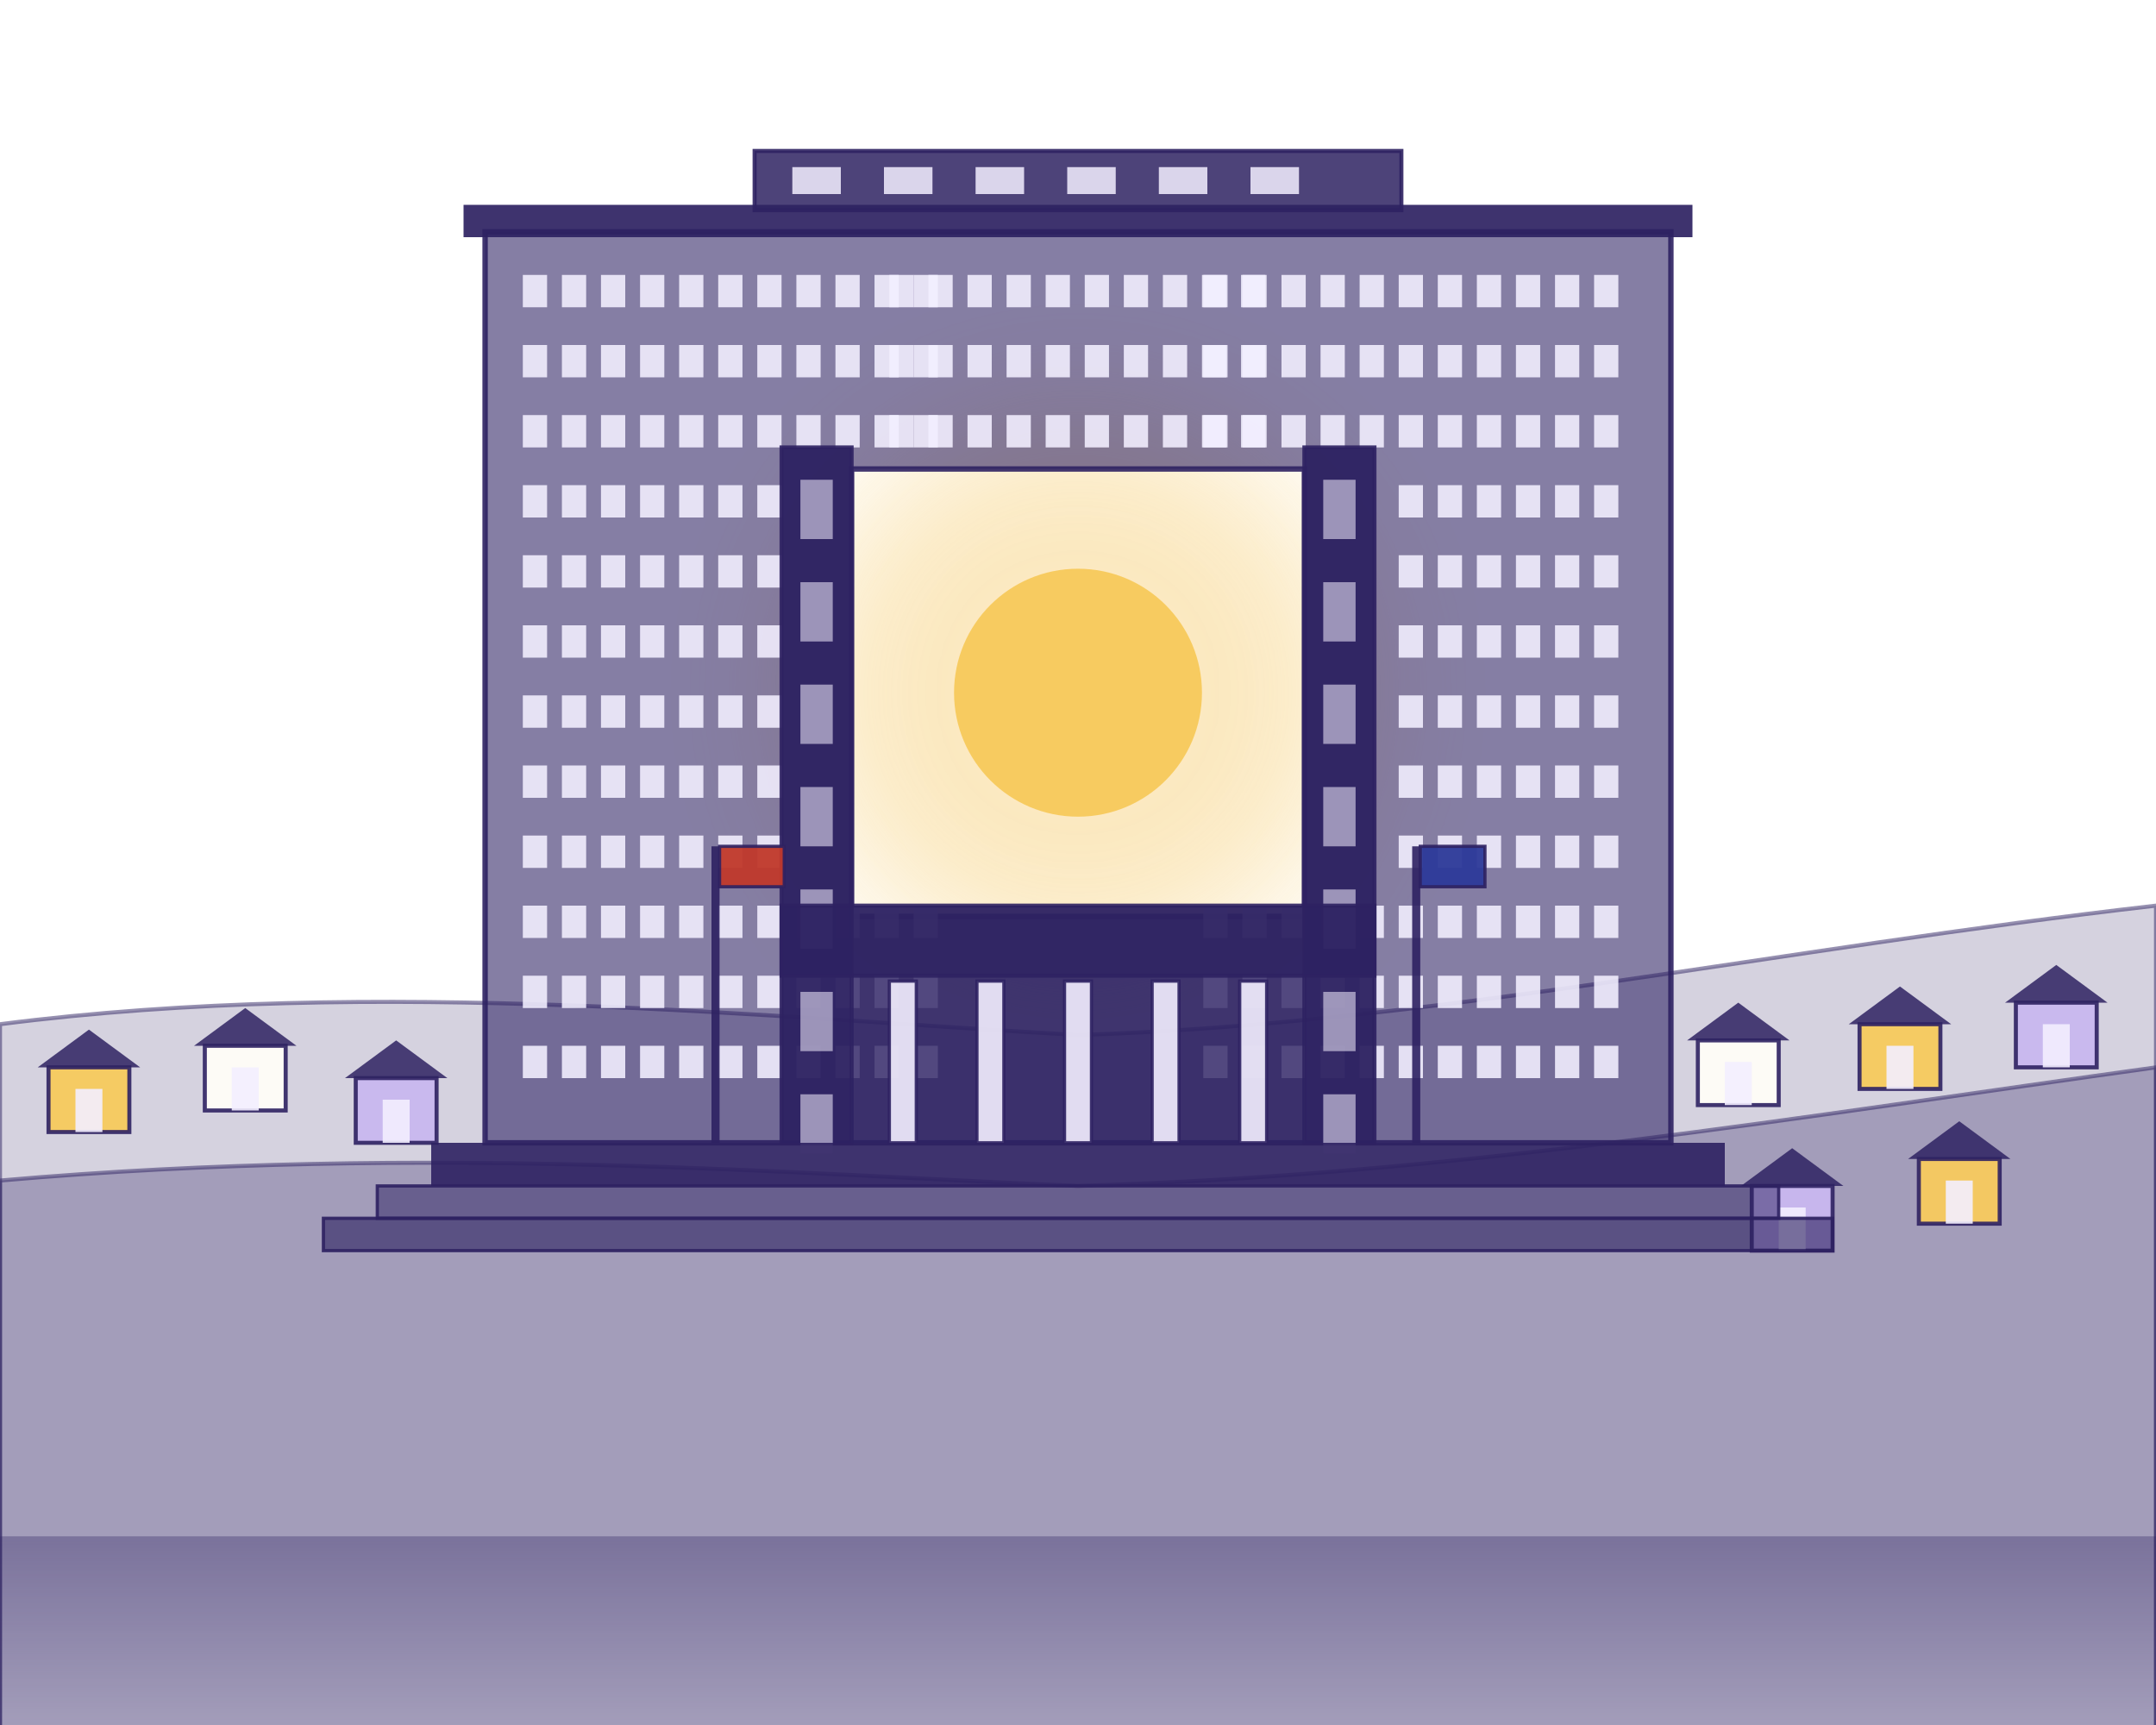
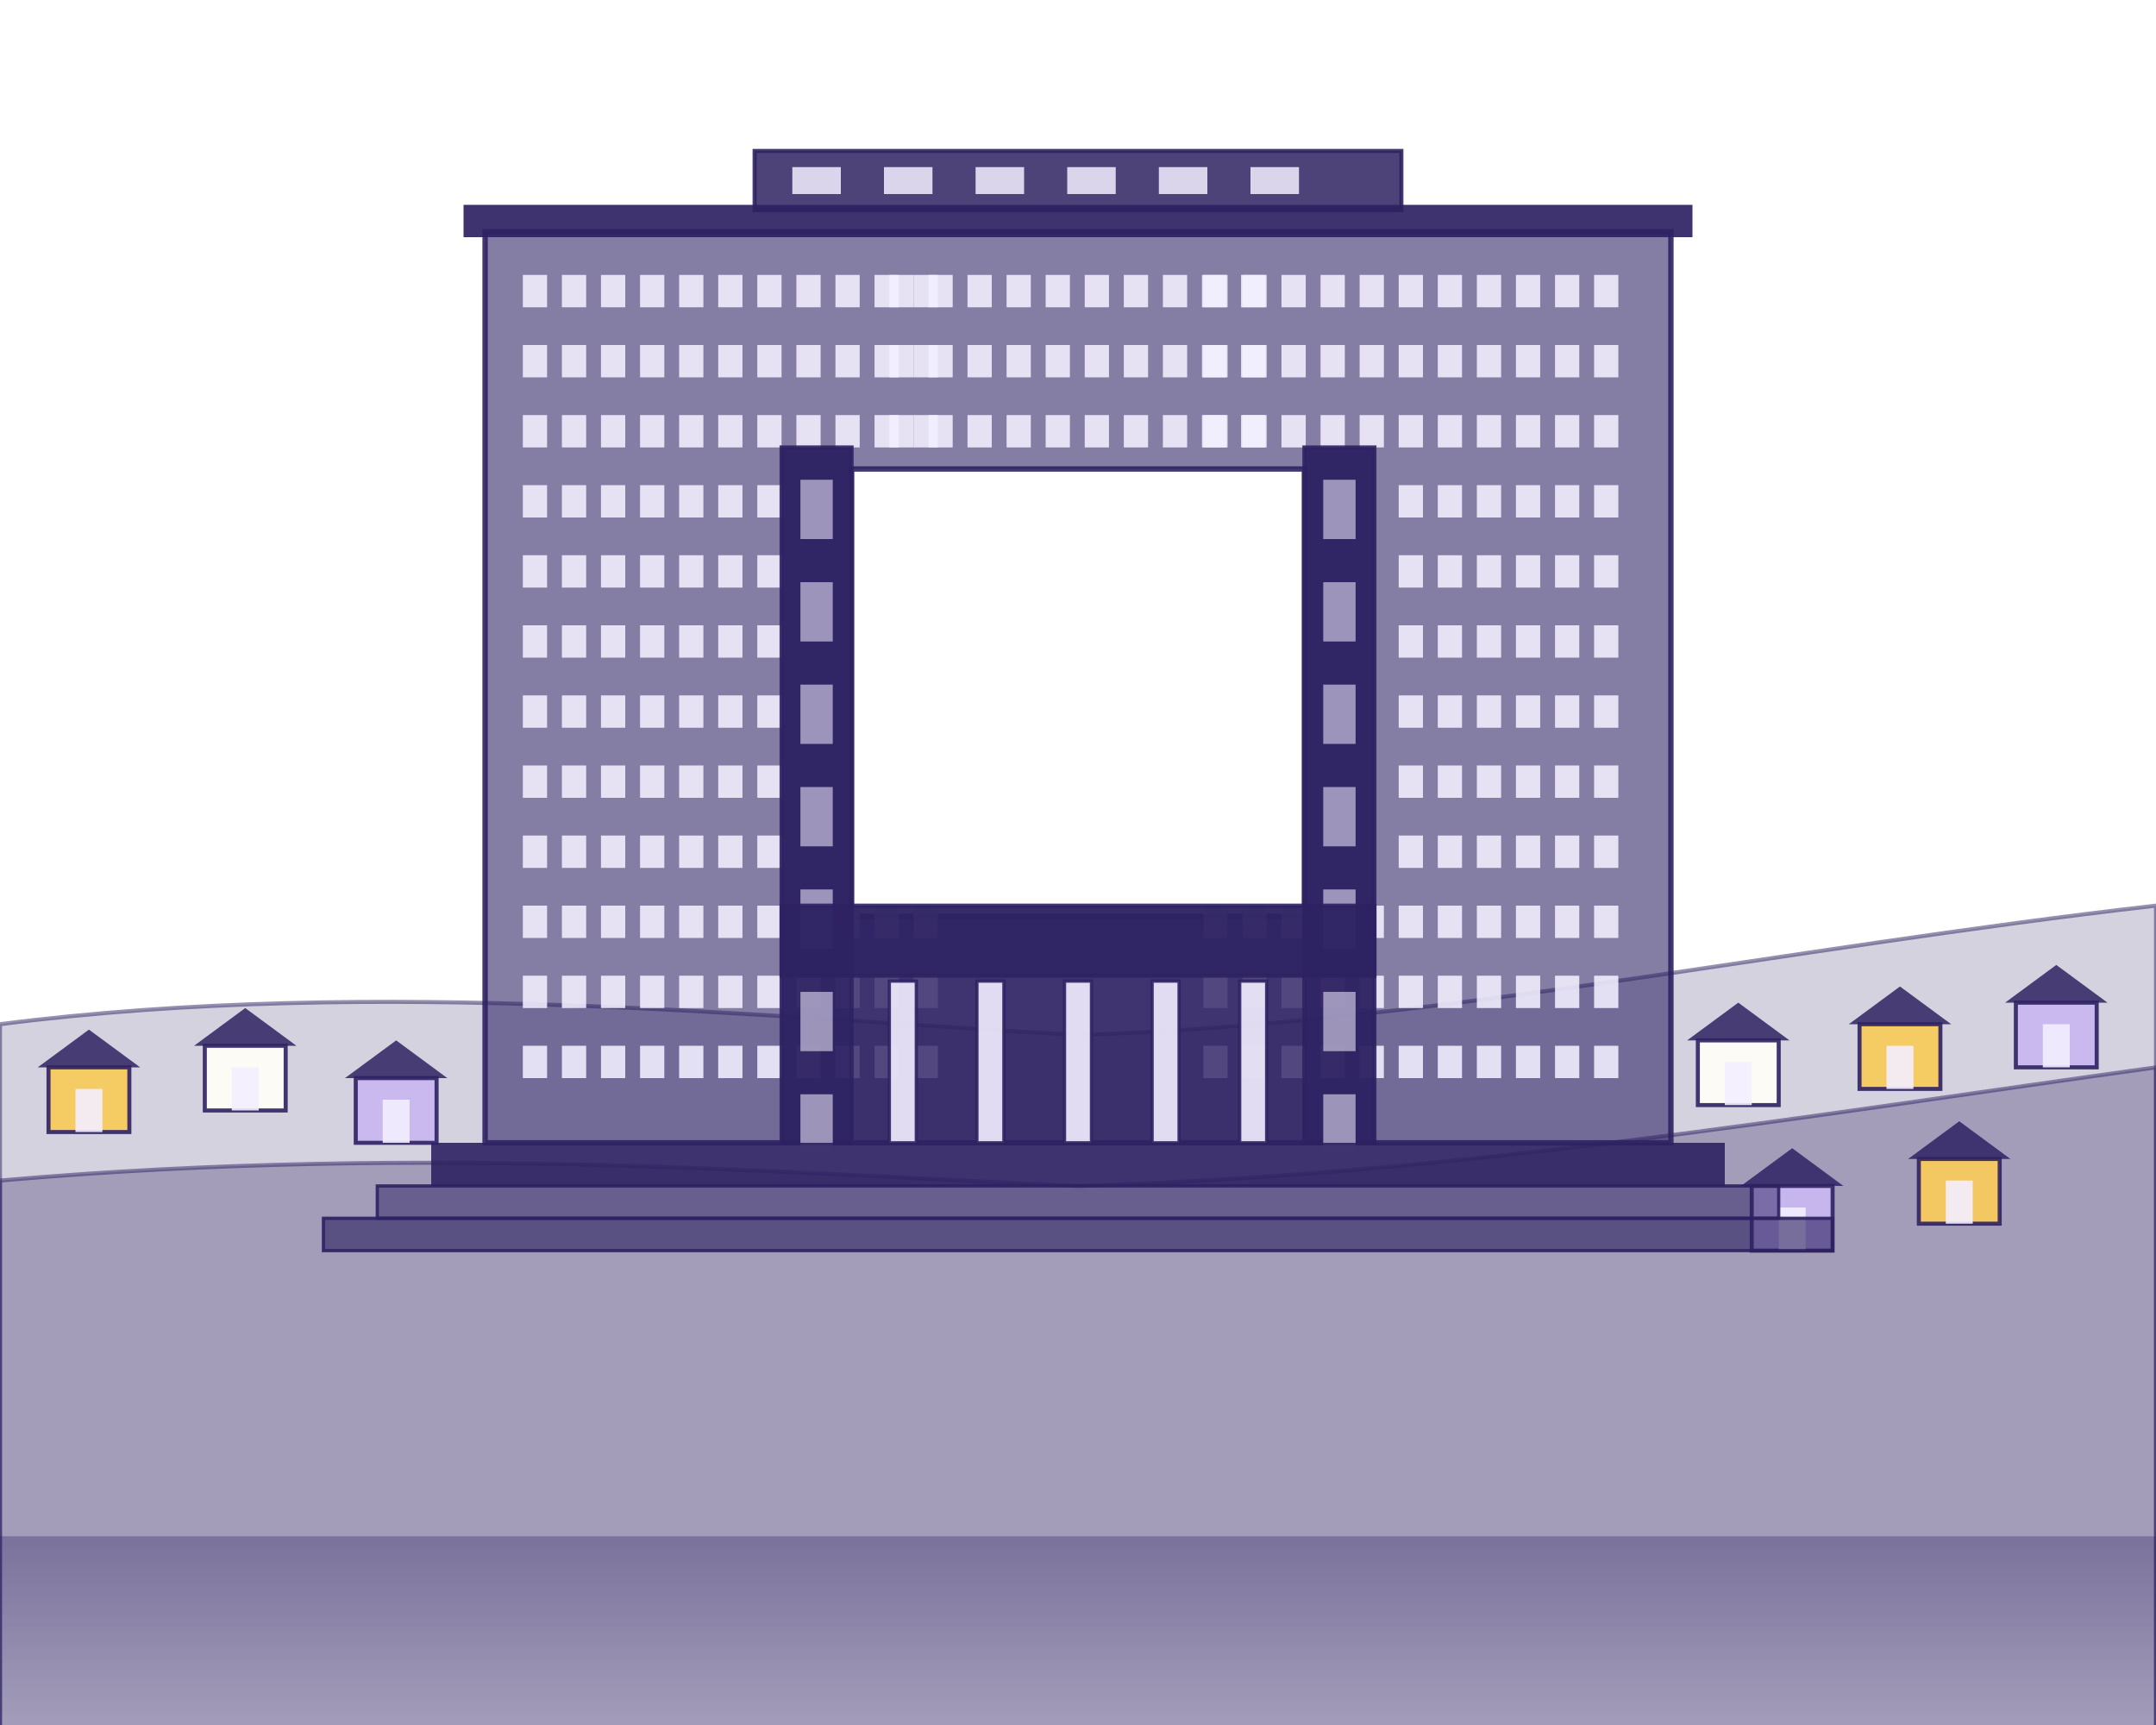
<svg xmlns="http://www.w3.org/2000/svg" viewBox="0 0 800 640" preserveAspectRatio="xMaxYMax slice">
  <defs>
    <filter id="g" x="-100%" y="-100%" width="300%" height="300%">
      <feGaussianBlur stdDeviation="26" />
    </filter>
    <linearGradient id="suelo" x1="0" y1="0" x2="0" y2="1">
      <stop offset="0" stop-color="#2e2262" stop-opacity=".35" />
      <stop offset="1" stop-color="#2e2262" stop-opacity="0" />
    </linearGradient>
  </defs>
-   <circle cx="400.0" cy="257.0" r="105" fill="#f2b42a" opacity=".3" filter="url(#g)" />
-   <circle cx="400.0" cy="257.0" r="46" fill="#f7cb5e" opacity=".97" />
  <path d="M0 380 C140 362 290 378 400 384 C530 380 660 352 800 336 L800 760 L0 760Z" fill="#2e2262" fill-opacity=".2" stroke="#2e2262" stroke-opacity=".5" stroke-width="1.5" />
  <path d="M0 438 C160 424 300 436 400 440 C540 436 670 414 800 396 L800 760 L0 760Z" fill="#2e2262" fill-opacity=".3" stroke="#2e2262" stroke-opacity=".5" stroke-width="1.5" />
  <rect x="18" y="396" width="30" height="24" fill="#f7cb5e" fill-opacity="0.95" stroke="#2e2262" stroke-width="1.5" stroke-opacity=".9" />
  <polygon points="14,396 33,382 52,396" fill="#2e2262" fill-opacity=".85" />
  <rect x="28" y="404" width="10" height="16" fill="#f3efff" fill-opacity="0.9" />
  <rect x="76" y="388" width="30" height="24" fill="#fffdf8" fill-opacity="0.95" stroke="#2e2262" stroke-width="1.5" stroke-opacity=".9" />
  <polygon points="72,388 91,374 110,388" fill="#2e2262" fill-opacity=".85" />
  <rect x="86" y="396" width="10" height="16" fill="#f3efff" fill-opacity="0.9" />
  <rect x="132" y="400" width="30" height="24" fill="#c9b8f0" fill-opacity="0.95" stroke="#2e2262" stroke-width="1.5" stroke-opacity=".9" />
  <polygon points="128,400 147,386 166,400" fill="#2e2262" fill-opacity=".85" />
  <rect x="142" y="408" width="10" height="16" fill="#f3efff" fill-opacity="0.9" />
  <rect x="630" y="386" width="30" height="24" fill="#fffdf8" fill-opacity="0.95" stroke="#2e2262" stroke-width="1.5" stroke-opacity=".9" />
  <polygon points="626,386 645,372 664,386" fill="#2e2262" fill-opacity=".85" />
  <rect x="640" y="394" width="10" height="16" fill="#f3efff" fill-opacity="0.9" />
  <rect x="690" y="380" width="30" height="24" fill="#f7cb5e" fill-opacity="0.95" stroke="#2e2262" stroke-width="1.5" stroke-opacity=".9" />
  <polygon points="686,380 705,366 724,380" fill="#2e2262" fill-opacity=".85" />
  <rect x="700" y="388" width="10" height="16" fill="#f3efff" fill-opacity="0.9" />
  <rect x="748" y="372" width="30" height="24" fill="#c9b8f0" fill-opacity="0.95" stroke="#2e2262" stroke-width="1.5" stroke-opacity=".9" />
  <polygon points="744,372 763,358 782,372" fill="#2e2262" fill-opacity=".85" />
  <rect x="758" y="380" width="10" height="16" fill="#f3efff" fill-opacity="0.9" />
  <rect x="650" y="440" width="30" height="24" fill="#c9b8f0" fill-opacity="0.95" stroke="#2e2262" stroke-width="1.5" stroke-opacity=".9" />
  <polygon points="646,440 665,426 684,440" fill="#2e2262" fill-opacity=".85" />
  <rect x="660" y="448" width="10" height="16" fill="#f3efff" fill-opacity="0.9" />
  <rect x="712" y="430" width="30" height="24" fill="#f7cb5e" fill-opacity="0.95" stroke="#2e2262" stroke-width="1.5" stroke-opacity=".9" />
  <polygon points="708,430 727,416 746,430" fill="#2e2262" fill-opacity=".85" />
  <rect x="722" y="438" width="10" height="16" fill="#f3efff" fill-opacity="0.9" />
  <path fill-rule="evenodd" d="M180 86 H620 V424 H180 Z M316.0 174 V340 H484.0 V174 Z" fill="#2e2262" fill-opacity=".58" stroke="#2e2262" stroke-width="2" stroke-opacity=".9" />
  <rect x="172" y="76" width="456" height="12" fill="#2e2262" fill-opacity="0.92" />
  <rect x="280" y="56" width="240" height="22" fill="#2e2262" fill-opacity="0.85" stroke="#2e2262" stroke-width="1.5" stroke-opacity=".9" />
  <rect x="294" y="62" width="18" height="10" fill="#f3efff" fill-opacity="0.85" />
  <rect x="328" y="62" width="18" height="10" fill="#f3efff" fill-opacity="0.85" />
  <rect x="362" y="62" width="18" height="10" fill="#f3efff" fill-opacity="0.85" />
  <rect x="396" y="62" width="18" height="10" fill="#f3efff" fill-opacity="0.85" />
  <rect x="430" y="62" width="18" height="10" fill="#f3efff" fill-opacity="0.85" />
  <rect x="464" y="62" width="18" height="10" fill="#f3efff" fill-opacity="0.85" />
  <rect x="194.0" y="102" width="9" height="12" fill="#f3efff" fill-opacity="0.88" />
  <rect x="446.5" y="102" width="9" height="12" fill="#f3efff" fill-opacity="0.88" />
  <rect x="208.5" y="102" width="9" height="12" fill="#f3efff" fill-opacity="0.88" />
  <rect x="461.0" y="102" width="9" height="12" fill="#f3efff" fill-opacity="0.88" />
  <rect x="223.0" y="102" width="9" height="12" fill="#f3efff" fill-opacity="0.88" />
  <rect x="475.5" y="102" width="9" height="12" fill="#f3efff" fill-opacity="0.88" />
  <rect x="237.5" y="102" width="9" height="12" fill="#f3efff" fill-opacity="0.88" />
  <rect x="490.0" y="102" width="9" height="12" fill="#f3efff" fill-opacity="0.88" />
  <rect x="252.0" y="102" width="9" height="12" fill="#f3efff" fill-opacity="0.88" />
  <rect x="504.5" y="102" width="9" height="12" fill="#f3efff" fill-opacity="0.88" />
  <rect x="266.5" y="102" width="9" height="12" fill="#f3efff" fill-opacity="0.88" />
  <rect x="519.0" y="102" width="9" height="12" fill="#f3efff" fill-opacity="0.88" />
  <rect x="281.0" y="102" width="9" height="12" fill="#f3efff" fill-opacity="0.88" />
  <rect x="533.5" y="102" width="9" height="12" fill="#f3efff" fill-opacity="0.88" />
  <rect x="295.5" y="102" width="9" height="12" fill="#f3efff" fill-opacity="0.88" />
  <rect x="548.0" y="102" width="9" height="12" fill="#f3efff" fill-opacity="0.88" />
  <rect x="310.0" y="102" width="9" height="12" fill="#f3efff" fill-opacity="0.88" />
  <rect x="562.5" y="102" width="9" height="12" fill="#f3efff" fill-opacity="0.88" />
  <rect x="324.5" y="102" width="9" height="12" fill="#f3efff" fill-opacity="0.88" />
  <rect x="577.0" y="102" width="9" height="12" fill="#f3efff" fill-opacity="0.88" />
  <rect x="339.0" y="102" width="9" height="12" fill="#f3efff" fill-opacity="0.88" />
  <rect x="591.5" y="102" width="9" height="12" fill="#f3efff" fill-opacity="0.88" />
  <rect x="194.0" y="128" width="9" height="12" fill="#f3efff" fill-opacity="0.88" />
  <rect x="446.5" y="128" width="9" height="12" fill="#f3efff" fill-opacity="0.88" />
  <rect x="208.5" y="128" width="9" height="12" fill="#f3efff" fill-opacity="0.88" />
  <rect x="461.0" y="128" width="9" height="12" fill="#f3efff" fill-opacity="0.88" />
  <rect x="223.0" y="128" width="9" height="12" fill="#f3efff" fill-opacity="0.88" />
  <rect x="475.5" y="128" width="9" height="12" fill="#f3efff" fill-opacity="0.88" />
  <rect x="237.5" y="128" width="9" height="12" fill="#f3efff" fill-opacity="0.88" />
  <rect x="490.0" y="128" width="9" height="12" fill="#f3efff" fill-opacity="0.88" />
  <rect x="252.0" y="128" width="9" height="12" fill="#f3efff" fill-opacity="0.88" />
  <rect x="504.5" y="128" width="9" height="12" fill="#f3efff" fill-opacity="0.88" />
  <rect x="266.5" y="128" width="9" height="12" fill="#f3efff" fill-opacity="0.88" />
  <rect x="519.0" y="128" width="9" height="12" fill="#f3efff" fill-opacity="0.88" />
  <rect x="281.0" y="128" width="9" height="12" fill="#f3efff" fill-opacity="0.88" />
  <rect x="533.5" y="128" width="9" height="12" fill="#f3efff" fill-opacity="0.88" />
  <rect x="295.5" y="128" width="9" height="12" fill="#f3efff" fill-opacity="0.88" />
  <rect x="548.0" y="128" width="9" height="12" fill="#f3efff" fill-opacity="0.88" />
  <rect x="310.0" y="128" width="9" height="12" fill="#f3efff" fill-opacity="0.88" />
  <rect x="562.5" y="128" width="9" height="12" fill="#f3efff" fill-opacity="0.88" />
  <rect x="324.5" y="128" width="9" height="12" fill="#f3efff" fill-opacity="0.88" />
  <rect x="577.0" y="128" width="9" height="12" fill="#f3efff" fill-opacity="0.88" />
  <rect x="339.0" y="128" width="9" height="12" fill="#f3efff" fill-opacity="0.88" />
  <rect x="591.5" y="128" width="9" height="12" fill="#f3efff" fill-opacity="0.88" />
  <rect x="194.0" y="154" width="9" height="12" fill="#f3efff" fill-opacity="0.88" />
  <rect x="446.5" y="154" width="9" height="12" fill="#f3efff" fill-opacity="0.88" />
  <rect x="208.5" y="154" width="9" height="12" fill="#f3efff" fill-opacity="0.88" />
  <rect x="461.0" y="154" width="9" height="12" fill="#f3efff" fill-opacity="0.88" />
  <rect x="223.0" y="154" width="9" height="12" fill="#f3efff" fill-opacity="0.88" />
  <rect x="475.5" y="154" width="9" height="12" fill="#f3efff" fill-opacity="0.88" />
  <rect x="237.5" y="154" width="9" height="12" fill="#f3efff" fill-opacity="0.88" />
  <rect x="490.0" y="154" width="9" height="12" fill="#f3efff" fill-opacity="0.88" />
  <rect x="252.0" y="154" width="9" height="12" fill="#f3efff" fill-opacity="0.88" />
  <rect x="504.5" y="154" width="9" height="12" fill="#f3efff" fill-opacity="0.88" />
  <rect x="266.5" y="154" width="9" height="12" fill="#f3efff" fill-opacity="0.88" />
  <rect x="519.0" y="154" width="9" height="12" fill="#f3efff" fill-opacity="0.88" />
  <rect x="281.0" y="154" width="9" height="12" fill="#f3efff" fill-opacity="0.88" />
  <rect x="533.5" y="154" width="9" height="12" fill="#f3efff" fill-opacity="0.88" />
  <rect x="295.5" y="154" width="9" height="12" fill="#f3efff" fill-opacity="0.88" />
  <rect x="548.0" y="154" width="9" height="12" fill="#f3efff" fill-opacity="0.88" />
  <rect x="310.0" y="154" width="9" height="12" fill="#f3efff" fill-opacity="0.88" />
  <rect x="562.5" y="154" width="9" height="12" fill="#f3efff" fill-opacity="0.88" />
  <rect x="324.5" y="154" width="9" height="12" fill="#f3efff" fill-opacity="0.88" />
  <rect x="577.0" y="154" width="9" height="12" fill="#f3efff" fill-opacity="0.88" />
  <rect x="339.0" y="154" width="9" height="12" fill="#f3efff" fill-opacity="0.88" />
  <rect x="591.5" y="154" width="9" height="12" fill="#f3efff" fill-opacity="0.88" />
  <rect x="194.0" y="180" width="9" height="12" fill="#f3efff" fill-opacity="0.88" />
  <rect x="208.5" y="180" width="9" height="12" fill="#f3efff" fill-opacity="0.88" />
  <rect x="223.0" y="180" width="9" height="12" fill="#f3efff" fill-opacity="0.88" />
  <rect x="237.5" y="180" width="9" height="12" fill="#f3efff" fill-opacity="0.88" />
  <rect x="252.0" y="180" width="9" height="12" fill="#f3efff" fill-opacity="0.88" />
  <rect x="266.5" y="180" width="9" height="12" fill="#f3efff" fill-opacity="0.88" />
  <rect x="519.0" y="180" width="9" height="12" fill="#f3efff" fill-opacity="0.88" />
  <rect x="281.0" y="180" width="9" height="12" fill="#f3efff" fill-opacity="0.88" />
  <rect x="533.5" y="180" width="9" height="12" fill="#f3efff" fill-opacity="0.88" />
  <rect x="548.0" y="180" width="9" height="12" fill="#f3efff" fill-opacity="0.88" />
  <rect x="562.5" y="180" width="9" height="12" fill="#f3efff" fill-opacity="0.88" />
  <rect x="577.0" y="180" width="9" height="12" fill="#f3efff" fill-opacity="0.88" />
  <rect x="591.5" y="180" width="9" height="12" fill="#f3efff" fill-opacity="0.88" />
  <rect x="194.0" y="206" width="9" height="12" fill="#f3efff" fill-opacity="0.88" />
  <rect x="208.5" y="206" width="9" height="12" fill="#f3efff" fill-opacity="0.88" />
  <rect x="223.0" y="206" width="9" height="12" fill="#f3efff" fill-opacity="0.88" />
  <rect x="237.5" y="206" width="9" height="12" fill="#f3efff" fill-opacity="0.88" />
  <rect x="252.0" y="206" width="9" height="12" fill="#f3efff" fill-opacity="0.88" />
  <rect x="266.5" y="206" width="9" height="12" fill="#f3efff" fill-opacity="0.88" />
  <rect x="519.0" y="206" width="9" height="12" fill="#f3efff" fill-opacity="0.88" />
  <rect x="281.0" y="206" width="9" height="12" fill="#f3efff" fill-opacity="0.88" />
  <rect x="533.5" y="206" width="9" height="12" fill="#f3efff" fill-opacity="0.88" />
  <rect x="548.0" y="206" width="9" height="12" fill="#f3efff" fill-opacity="0.88" />
  <rect x="562.5" y="206" width="9" height="12" fill="#f3efff" fill-opacity="0.88" />
  <rect x="577.0" y="206" width="9" height="12" fill="#f3efff" fill-opacity="0.88" />
  <rect x="591.5" y="206" width="9" height="12" fill="#f3efff" fill-opacity="0.88" />
  <rect x="194.0" y="232" width="9" height="12" fill="#f3efff" fill-opacity="0.88" />
  <rect x="208.5" y="232" width="9" height="12" fill="#f3efff" fill-opacity="0.88" />
  <rect x="223.0" y="232" width="9" height="12" fill="#f3efff" fill-opacity="0.88" />
  <rect x="237.5" y="232" width="9" height="12" fill="#f3efff" fill-opacity="0.88" />
  <rect x="252.0" y="232" width="9" height="12" fill="#f3efff" fill-opacity="0.88" />
  <rect x="266.5" y="232" width="9" height="12" fill="#f3efff" fill-opacity="0.88" />
  <rect x="519.0" y="232" width="9" height="12" fill="#f3efff" fill-opacity="0.88" />
  <rect x="281.0" y="232" width="9" height="12" fill="#f3efff" fill-opacity="0.88" />
  <rect x="533.5" y="232" width="9" height="12" fill="#f3efff" fill-opacity="0.88" />
  <rect x="548.0" y="232" width="9" height="12" fill="#f3efff" fill-opacity="0.88" />
  <rect x="562.5" y="232" width="9" height="12" fill="#f3efff" fill-opacity="0.88" />
  <rect x="577.0" y="232" width="9" height="12" fill="#f3efff" fill-opacity="0.88" />
  <rect x="591.5" y="232" width="9" height="12" fill="#f3efff" fill-opacity="0.88" />
  <rect x="194.0" y="258" width="9" height="12" fill="#f3efff" fill-opacity="0.88" />
  <rect x="208.5" y="258" width="9" height="12" fill="#f3efff" fill-opacity="0.88" />
  <rect x="223.0" y="258" width="9" height="12" fill="#f3efff" fill-opacity="0.88" />
  <rect x="237.5" y="258" width="9" height="12" fill="#f3efff" fill-opacity="0.88" />
  <rect x="252.0" y="258" width="9" height="12" fill="#f3efff" fill-opacity="0.88" />
  <rect x="266.5" y="258" width="9" height="12" fill="#f3efff" fill-opacity="0.88" />
  <rect x="519.0" y="258" width="9" height="12" fill="#f3efff" fill-opacity="0.88" />
  <rect x="281.0" y="258" width="9" height="12" fill="#f3efff" fill-opacity="0.88" />
  <rect x="533.5" y="258" width="9" height="12" fill="#f3efff" fill-opacity="0.88" />
  <rect x="548.0" y="258" width="9" height="12" fill="#f3efff" fill-opacity="0.88" />
  <rect x="562.5" y="258" width="9" height="12" fill="#f3efff" fill-opacity="0.88" />
  <rect x="577.0" y="258" width="9" height="12" fill="#f3efff" fill-opacity="0.88" />
  <rect x="591.5" y="258" width="9" height="12" fill="#f3efff" fill-opacity="0.88" />
  <rect x="194.0" y="284" width="9" height="12" fill="#f3efff" fill-opacity="0.88" />
  <rect x="208.5" y="284" width="9" height="12" fill="#f3efff" fill-opacity="0.88" />
  <rect x="223.0" y="284" width="9" height="12" fill="#f3efff" fill-opacity="0.88" />
  <rect x="237.5" y="284" width="9" height="12" fill="#f3efff" fill-opacity="0.88" />
  <rect x="252.0" y="284" width="9" height="12" fill="#f3efff" fill-opacity="0.88" />
  <rect x="266.5" y="284" width="9" height="12" fill="#f3efff" fill-opacity="0.88" />
  <rect x="519.0" y="284" width="9" height="12" fill="#f3efff" fill-opacity="0.88" />
  <rect x="281.0" y="284" width="9" height="12" fill="#f3efff" fill-opacity="0.88" />
  <rect x="533.5" y="284" width="9" height="12" fill="#f3efff" fill-opacity="0.88" />
  <rect x="548.0" y="284" width="9" height="12" fill="#f3efff" fill-opacity="0.88" />
  <rect x="562.5" y="284" width="9" height="12" fill="#f3efff" fill-opacity="0.88" />
  <rect x="577.0" y="284" width="9" height="12" fill="#f3efff" fill-opacity="0.88" />
  <rect x="591.5" y="284" width="9" height="12" fill="#f3efff" fill-opacity="0.88" />
  <rect x="194.0" y="310" width="9" height="12" fill="#f3efff" fill-opacity="0.88" />
  <rect x="208.5" y="310" width="9" height="12" fill="#f3efff" fill-opacity="0.88" />
  <rect x="223.0" y="310" width="9" height="12" fill="#f3efff" fill-opacity="0.88" />
  <rect x="237.5" y="310" width="9" height="12" fill="#f3efff" fill-opacity="0.88" />
  <rect x="252.0" y="310" width="9" height="12" fill="#f3efff" fill-opacity="0.88" />
  <rect x="266.5" y="310" width="9" height="12" fill="#f3efff" fill-opacity="0.88" />
  <rect x="519.0" y="310" width="9" height="12" fill="#f3efff" fill-opacity="0.88" />
  <rect x="281.0" y="310" width="9" height="12" fill="#f3efff" fill-opacity="0.88" />
  <rect x="533.5" y="310" width="9" height="12" fill="#f3efff" fill-opacity="0.88" />
  <rect x="548.0" y="310" width="9" height="12" fill="#f3efff" fill-opacity="0.88" />
  <rect x="562.5" y="310" width="9" height="12" fill="#f3efff" fill-opacity="0.88" />
  <rect x="577.0" y="310" width="9" height="12" fill="#f3efff" fill-opacity="0.88" />
  <rect x="591.5" y="310" width="9" height="12" fill="#f3efff" fill-opacity="0.88" />
  <rect x="194.0" y="336" width="9" height="12" fill="#f3efff" fill-opacity="0.88" />
  <rect x="446.5" y="336" width="9" height="12" fill="#f3efff" fill-opacity="0.88" />
  <rect x="208.5" y="336" width="9" height="12" fill="#f3efff" fill-opacity="0.88" />
  <rect x="461.0" y="336" width="9" height="12" fill="#f3efff" fill-opacity="0.88" />
  <rect x="223.0" y="336" width="9" height="12" fill="#f3efff" fill-opacity="0.88" />
  <rect x="475.5" y="336" width="9" height="12" fill="#f3efff" fill-opacity="0.88" />
  <rect x="237.5" y="336" width="9" height="12" fill="#f3efff" fill-opacity="0.88" />
  <rect x="490.0" y="336" width="9" height="12" fill="#f3efff" fill-opacity="0.88" />
  <rect x="252.0" y="336" width="9" height="12" fill="#f3efff" fill-opacity="0.88" />
  <rect x="504.5" y="336" width="9" height="12" fill="#f3efff" fill-opacity="0.88" />
  <rect x="266.5" y="336" width="9" height="12" fill="#f3efff" fill-opacity="0.88" />
  <rect x="519.0" y="336" width="9" height="12" fill="#f3efff" fill-opacity="0.88" />
  <rect x="281.0" y="336" width="9" height="12" fill="#f3efff" fill-opacity="0.88" />
  <rect x="533.5" y="336" width="9" height="12" fill="#f3efff" fill-opacity="0.88" />
  <rect x="295.5" y="336" width="9" height="12" fill="#f3efff" fill-opacity="0.88" />
  <rect x="548.0" y="336" width="9" height="12" fill="#f3efff" fill-opacity="0.88" />
  <rect x="310.0" y="336" width="9" height="12" fill="#f3efff" fill-opacity="0.88" />
  <rect x="562.5" y="336" width="9" height="12" fill="#f3efff" fill-opacity="0.88" />
  <rect x="324.5" y="336" width="9" height="12" fill="#f3efff" fill-opacity="0.88" />
  <rect x="577.0" y="336" width="9" height="12" fill="#f3efff" fill-opacity="0.88" />
  <rect x="339.0" y="336" width="9" height="12" fill="#f3efff" fill-opacity="0.88" />
  <rect x="591.5" y="336" width="9" height="12" fill="#f3efff" fill-opacity="0.88" />
  <rect x="194.0" y="362" width="9" height="12" fill="#f3efff" fill-opacity="0.88" />
  <rect x="446.5" y="362" width="9" height="12" fill="#f3efff" fill-opacity="0.88" />
  <rect x="208.5" y="362" width="9" height="12" fill="#f3efff" fill-opacity="0.88" />
  <rect x="461.0" y="362" width="9" height="12" fill="#f3efff" fill-opacity="0.88" />
  <rect x="223.0" y="362" width="9" height="12" fill="#f3efff" fill-opacity="0.88" />
  <rect x="475.5" y="362" width="9" height="12" fill="#f3efff" fill-opacity="0.88" />
  <rect x="237.5" y="362" width="9" height="12" fill="#f3efff" fill-opacity="0.88" />
  <rect x="490.0" y="362" width="9" height="12" fill="#f3efff" fill-opacity="0.88" />
  <rect x="252.0" y="362" width="9" height="12" fill="#f3efff" fill-opacity="0.88" />
  <rect x="504.5" y="362" width="9" height="12" fill="#f3efff" fill-opacity="0.88" />
  <rect x="266.5" y="362" width="9" height="12" fill="#f3efff" fill-opacity="0.88" />
  <rect x="519.0" y="362" width="9" height="12" fill="#f3efff" fill-opacity="0.88" />
  <rect x="281.0" y="362" width="9" height="12" fill="#f3efff" fill-opacity="0.88" />
  <rect x="533.5" y="362" width="9" height="12" fill="#f3efff" fill-opacity="0.88" />
  <rect x="295.5" y="362" width="9" height="12" fill="#f3efff" fill-opacity="0.88" />
  <rect x="548.0" y="362" width="9" height="12" fill="#f3efff" fill-opacity="0.88" />
  <rect x="310.0" y="362" width="9" height="12" fill="#f3efff" fill-opacity="0.88" />
  <rect x="562.5" y="362" width="9" height="12" fill="#f3efff" fill-opacity="0.88" />
  <rect x="324.5" y="362" width="9" height="12" fill="#f3efff" fill-opacity="0.88" />
  <rect x="577.0" y="362" width="9" height="12" fill="#f3efff" fill-opacity="0.88" />
  <rect x="339.0" y="362" width="9" height="12" fill="#f3efff" fill-opacity="0.88" />
  <rect x="591.5" y="362" width="9" height="12" fill="#f3efff" fill-opacity="0.88" />
  <rect x="194.0" y="388" width="9" height="12" fill="#f3efff" fill-opacity="0.88" />
  <rect x="446.5" y="388" width="9" height="12" fill="#f3efff" fill-opacity="0.88" />
  <rect x="208.5" y="388" width="9" height="12" fill="#f3efff" fill-opacity="0.88" />
  <rect x="461.0" y="388" width="9" height="12" fill="#f3efff" fill-opacity="0.88" />
  <rect x="223.0" y="388" width="9" height="12" fill="#f3efff" fill-opacity="0.88" />
  <rect x="475.5" y="388" width="9" height="12" fill="#f3efff" fill-opacity="0.88" />
  <rect x="237.5" y="388" width="9" height="12" fill="#f3efff" fill-opacity="0.88" />
  <rect x="490.0" y="388" width="9" height="12" fill="#f3efff" fill-opacity="0.88" />
  <rect x="252.0" y="388" width="9" height="12" fill="#f3efff" fill-opacity="0.88" />
  <rect x="504.5" y="388" width="9" height="12" fill="#f3efff" fill-opacity="0.88" />
  <rect x="266.5" y="388" width="9" height="12" fill="#f3efff" fill-opacity="0.88" />
  <rect x="519.0" y="388" width="9" height="12" fill="#f3efff" fill-opacity="0.88" />
  <rect x="281.0" y="388" width="9" height="12" fill="#f3efff" fill-opacity="0.88" />
  <rect x="533.5" y="388" width="9" height="12" fill="#f3efff" fill-opacity="0.88" />
  <rect x="295.5" y="388" width="9" height="12" fill="#f3efff" fill-opacity="0.88" />
  <rect x="548.0" y="388" width="9" height="12" fill="#f3efff" fill-opacity="0.88" />
  <rect x="310.0" y="388" width="9" height="12" fill="#f3efff" fill-opacity="0.88" />
  <rect x="562.5" y="388" width="9" height="12" fill="#f3efff" fill-opacity="0.88" />
  <rect x="324.5" y="388" width="9" height="12" fill="#f3efff" fill-opacity="0.88" />
  <rect x="577.0" y="388" width="9" height="12" fill="#f3efff" fill-opacity="0.88" />
  <rect x="339.0" y="388" width="9" height="12" fill="#f3efff" fill-opacity="0.88" />
  <rect x="591.5" y="388" width="9" height="12" fill="#f3efff" fill-opacity="0.88" />
  <rect x="330.0" y="102" width="9" height="12" fill="#f3efff" fill-opacity="0.88" />
  <rect x="344.5" y="102" width="9" height="12" fill="#f3efff" fill-opacity="0.88" />
  <rect x="359.0" y="102" width="9" height="12" fill="#f3efff" fill-opacity="0.88" />
  <rect x="373.5" y="102" width="9" height="12" fill="#f3efff" fill-opacity="0.88" />
  <rect x="388.0" y="102" width="9" height="12" fill="#f3efff" fill-opacity="0.88" />
  <rect x="402.5" y="102" width="9" height="12" fill="#f3efff" fill-opacity="0.88" />
  <rect x="417.0" y="102" width="9" height="12" fill="#f3efff" fill-opacity="0.88" />
  <rect x="431.5" y="102" width="9" height="12" fill="#f3efff" fill-opacity="0.88" />
  <rect x="446.0" y="102" width="9" height="12" fill="#f3efff" fill-opacity="0.88" />
  <rect x="460.5" y="102" width="9" height="12" fill="#f3efff" fill-opacity="0.88" />
  <rect x="330.0" y="128" width="9" height="12" fill="#f3efff" fill-opacity="0.88" />
  <rect x="344.5" y="128" width="9" height="12" fill="#f3efff" fill-opacity="0.88" />
  <rect x="359.0" y="128" width="9" height="12" fill="#f3efff" fill-opacity="0.88" />
  <rect x="373.5" y="128" width="9" height="12" fill="#f3efff" fill-opacity="0.88" />
  <rect x="388.0" y="128" width="9" height="12" fill="#f3efff" fill-opacity="0.88" />
  <rect x="402.5" y="128" width="9" height="12" fill="#f3efff" fill-opacity="0.88" />
  <rect x="417.0" y="128" width="9" height="12" fill="#f3efff" fill-opacity="0.88" />
  <rect x="431.5" y="128" width="9" height="12" fill="#f3efff" fill-opacity="0.88" />
  <rect x="446.0" y="128" width="9" height="12" fill="#f3efff" fill-opacity="0.88" />
  <rect x="460.5" y="128" width="9" height="12" fill="#f3efff" fill-opacity="0.88" />
  <rect x="330.0" y="154" width="9" height="12" fill="#f3efff" fill-opacity="0.88" />
  <rect x="344.5" y="154" width="9" height="12" fill="#f3efff" fill-opacity="0.88" />
  <rect x="359.0" y="154" width="9" height="12" fill="#f3efff" fill-opacity="0.88" />
  <rect x="373.5" y="154" width="9" height="12" fill="#f3efff" fill-opacity="0.88" />
  <rect x="388.0" y="154" width="9" height="12" fill="#f3efff" fill-opacity="0.88" />
  <rect x="402.5" y="154" width="9" height="12" fill="#f3efff" fill-opacity="0.88" />
  <rect x="417.0" y="154" width="9" height="12" fill="#f3efff" fill-opacity="0.88" />
  <rect x="431.5" y="154" width="9" height="12" fill="#f3efff" fill-opacity="0.88" />
  <rect x="446.0" y="154" width="9" height="12" fill="#f3efff" fill-opacity="0.88" />
  <rect x="460.5" y="154" width="9" height="12" fill="#f3efff" fill-opacity="0.88" />
  <rect x="290.0" y="166" width="26" height="258" fill="#2e2262" fill-opacity="0.95" stroke="#2e2262" stroke-width="1.5" stroke-opacity=".9" />
  <rect x="297.0" y="178" width="12" height="22" fill="#f3efff" fill-opacity="0.55" />
  <rect x="297.0" y="216" width="12" height="22" fill="#f3efff" fill-opacity="0.55" />
  <rect x="297.0" y="254" width="12" height="22" fill="#f3efff" fill-opacity="0.55" />
  <rect x="297.0" y="292" width="12" height="22" fill="#f3efff" fill-opacity="0.55" />
  <rect x="297.0" y="330" width="12" height="22" fill="#f3efff" fill-opacity="0.55" />
  <rect x="297.0" y="368" width="12" height="22" fill="#f3efff" fill-opacity="0.55" />
  <rect x="297.0" y="406" width="12" height="22" fill="#f3efff" fill-opacity="0.55" />
  <rect x="484.0" y="166" width="26" height="258" fill="#2e2262" fill-opacity="0.95" stroke="#2e2262" stroke-width="1.5" stroke-opacity=".9" />
  <rect x="491.0" y="178" width="12" height="22" fill="#f3efff" fill-opacity="0.55" />
  <rect x="491.0" y="216" width="12" height="22" fill="#f3efff" fill-opacity="0.55" />
  <rect x="491.0" y="254" width="12" height="22" fill="#f3efff" fill-opacity="0.55" />
  <rect x="491.0" y="292" width="12" height="22" fill="#f3efff" fill-opacity="0.55" />
  <rect x="491.0" y="330" width="12" height="22" fill="#f3efff" fill-opacity="0.55" />
  <rect x="491.0" y="368" width="12" height="22" fill="#f3efff" fill-opacity="0.55" />
  <rect x="491.0" y="406" width="12" height="22" fill="#f3efff" fill-opacity="0.55" />
  <rect x="290.0" y="336" width="220" height="26" fill="#2e2262" fill-opacity="0.95" stroke="#2e2262" stroke-width="1.5" stroke-opacity=".9" />
  <rect x="316.0" y="362" width="168" height="62" fill="#2e2262" fill-opacity="0.8" />
  <rect x="330.0" y="364" width="10" height="60" fill="#f3efff" fill-opacity="0.9" stroke="#2e2262" stroke-width="1.2" stroke-opacity=".9" />
  <rect x="362.5" y="364" width="10" height="60" fill="#f3efff" fill-opacity="0.9" stroke="#2e2262" stroke-width="1.2" stroke-opacity=".9" />
  <rect x="395.0" y="364" width="10" height="60" fill="#f3efff" fill-opacity="0.9" stroke="#2e2262" stroke-width="1.2" stroke-opacity=".9" />
  <rect x="427.5" y="364" width="10" height="60" fill="#f3efff" fill-opacity="0.9" stroke="#2e2262" stroke-width="1.2" stroke-opacity=".9" />
  <rect x="460.0" y="364" width="10" height="60" fill="#f3efff" fill-opacity="0.9" stroke="#2e2262" stroke-width="1.2" stroke-opacity=".9" />
  <rect x="160" y="424" width="480" height="16" fill="#2e2262" fill-opacity="0.9" />
  <rect x="140" y="440" width="520" height="12" fill="#2e2262" fill-opacity="0.5" stroke="#2e2262" stroke-width="1.2" stroke-opacity=".9" />
  <rect x="120" y="452" width="560" height="12" fill="#2e2262" fill-opacity="0.62" stroke="#2e2262" stroke-width="1.2" stroke-opacity=".9" />
-   <rect x="264.0" y="314" width="3" height="110" fill="#2e2262" fill-opacity="0.9" />
-   <rect x="267.0" y="314" width="24" height="15" fill="#c0392b" fill-opacity="0.95" stroke="#2e2262" stroke-width="1.2" stroke-opacity=".9" />
-   <rect x="524.0" y="314" width="3" height="110" fill="#2e2262" fill-opacity="0.9" />
-   <rect x="527.0" y="314" width="24" height="15" fill="#2e3a9a" fill-opacity="0.95" stroke="#2e2262" stroke-width="1.2" stroke-opacity=".9" />
  <rect x="0" y="570" width="800" height="70" fill="url(#suelo)" />
</svg>
